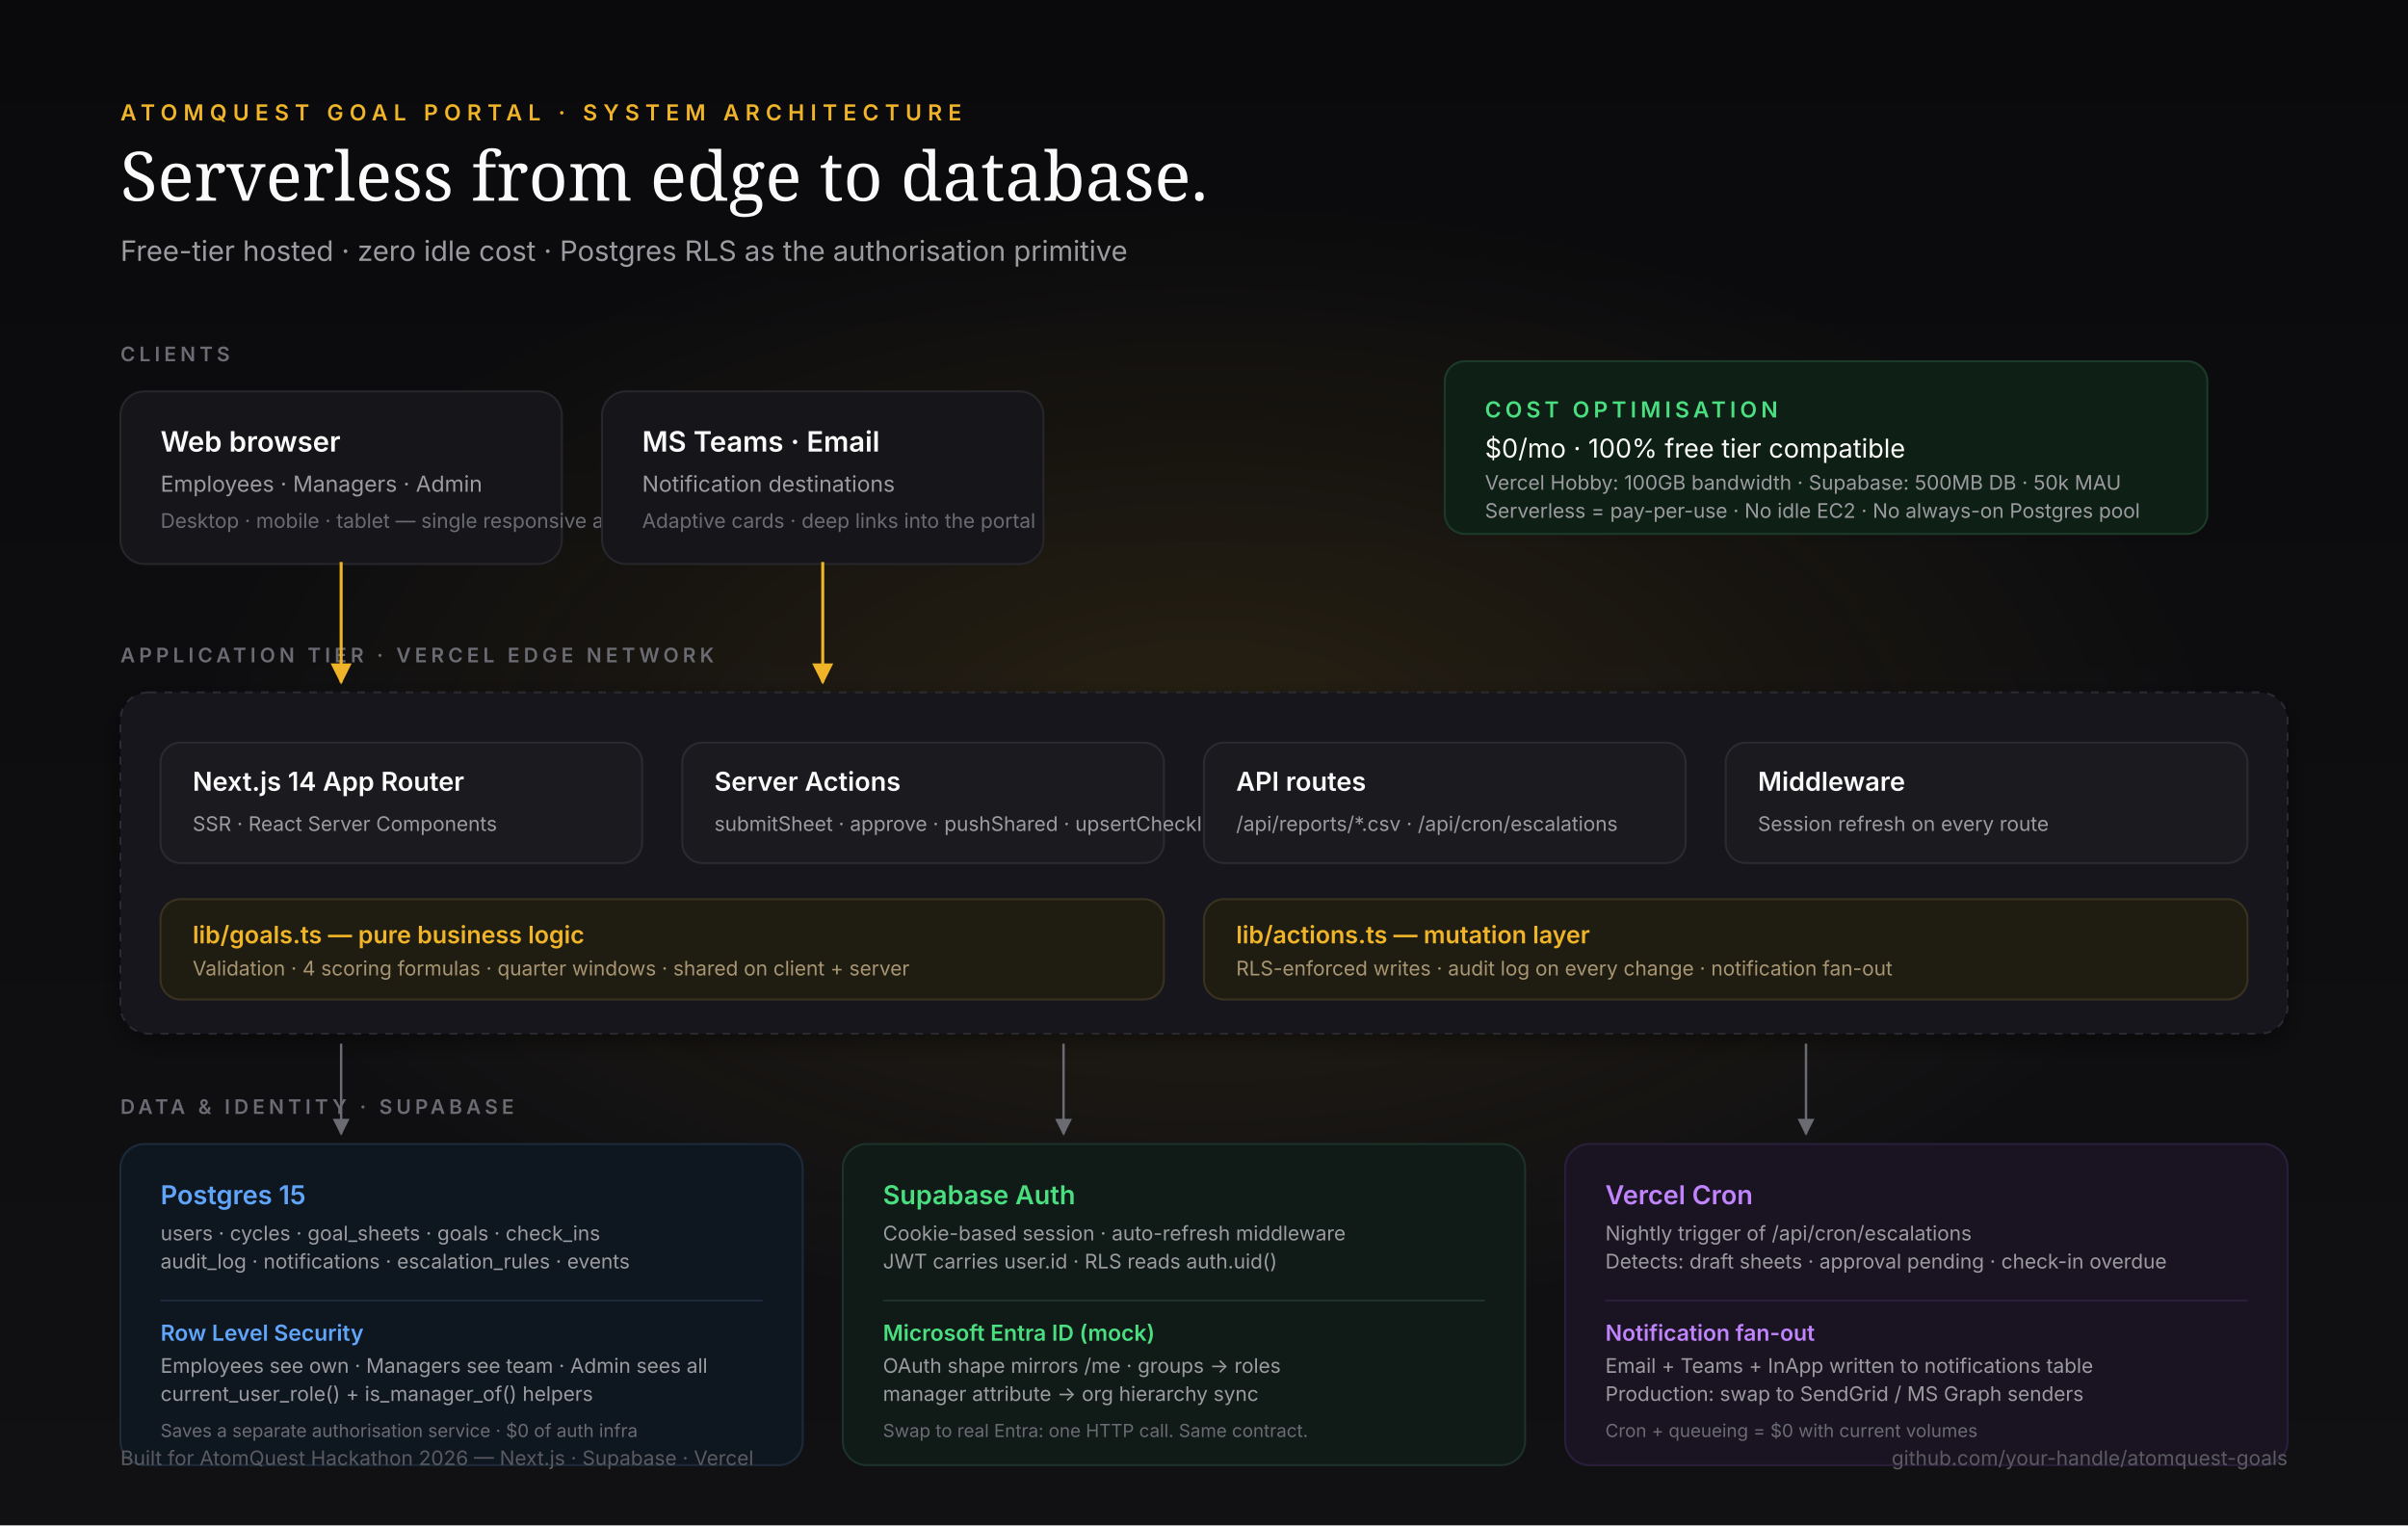
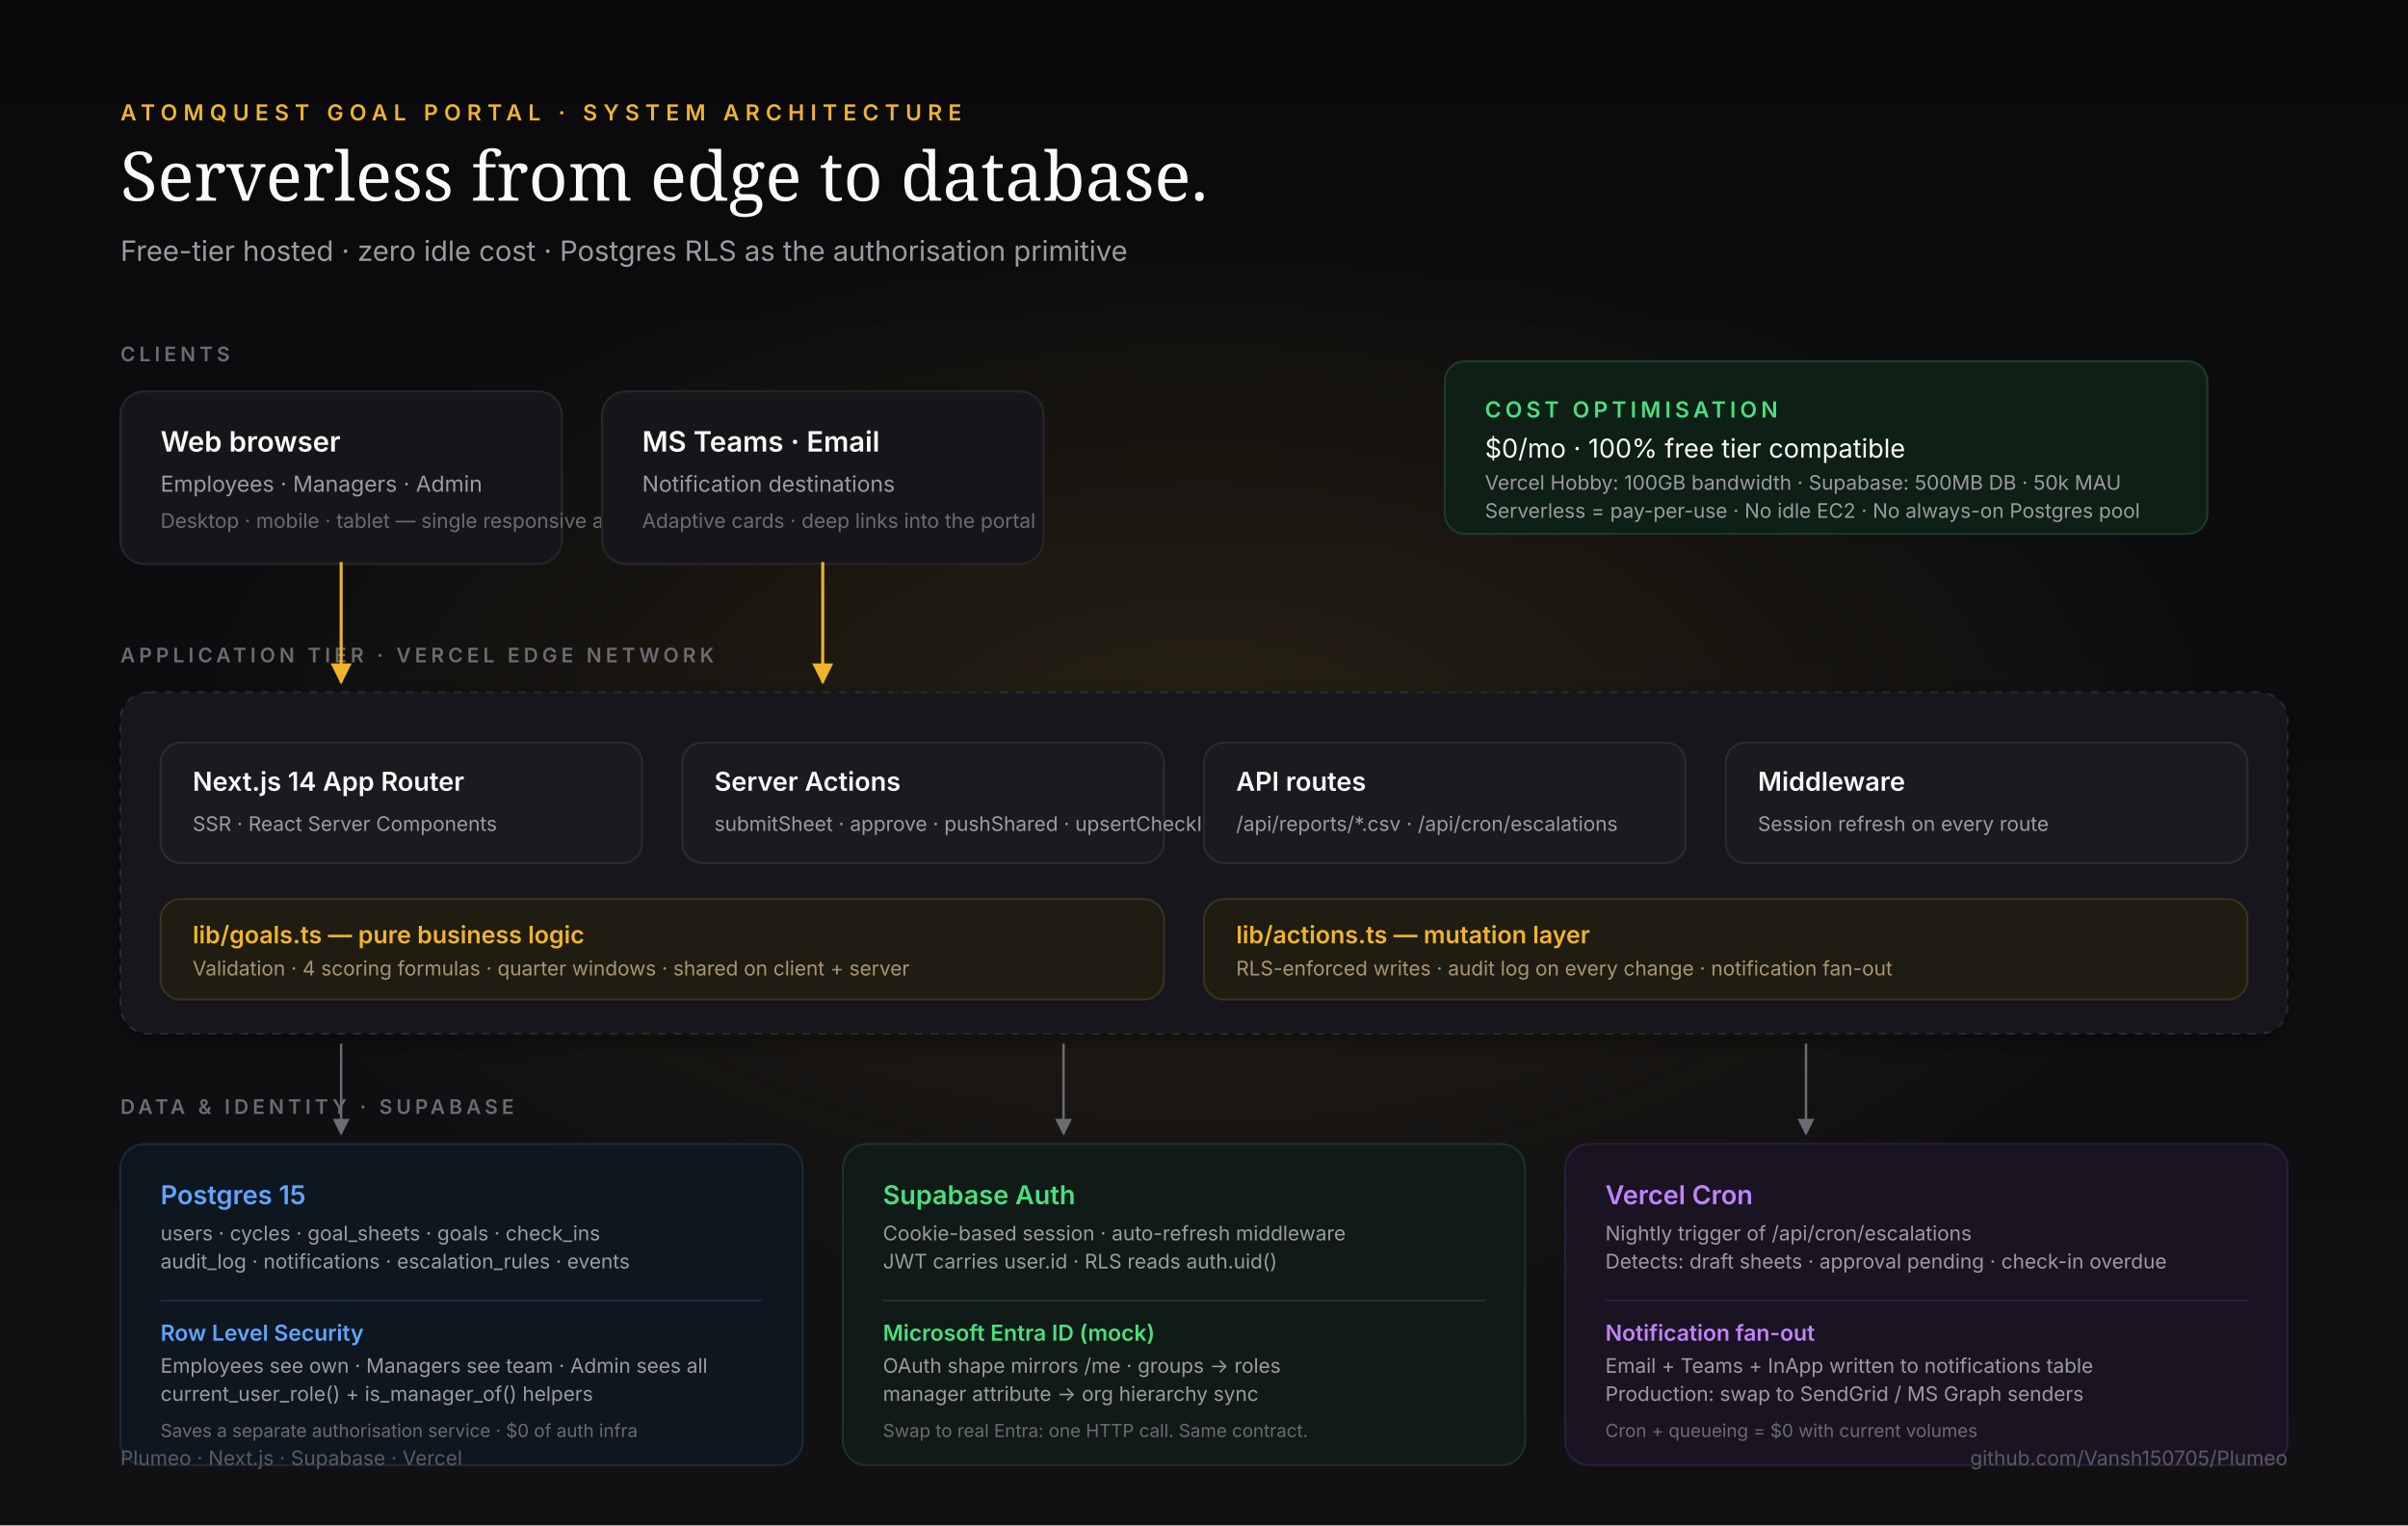
<svg xmlns="http://www.w3.org/2000/svg" viewBox="0 0 1200 760" font-family="-apple-system,BlinkMacSystemFont,'Segoe UI',system-ui,sans-serif">
  <defs>
    <linearGradient id="bg" x1="0" y1="0" x2="0" y2="1">
      <stop offset="0%" stop-color="#0a0a0c" />
      <stop offset="100%" stop-color="#111114" />
    </linearGradient>
    <linearGradient id="gold" x1="0" y1="0" x2="1" y2="0">
      <stop offset="0%" stop-color="#f0b429" />
      <stop offset="100%" stop-color="#d99917" />
    </linearGradient>
    <radialGradient id="glow" cx="50%" cy="50%" r="50%">
      <stop offset="0%" stop-color="#f0b429" stop-opacity="0.12" />
      <stop offset="100%" stop-color="#f0b429" stop-opacity="0" />
    </radialGradient>
    <marker id="arrow" viewBox="0 0 10 10" refX="9" refY="5" markerWidth="7" markerHeight="7" orient="auto-start-reverse">
      <path d="M 0 0 L 10 5 L 0 10 z" fill="#f0b429" />
    </marker>
    <marker id="arrow-mute" viewBox="0 0 10 10" refX="9" refY="5" markerWidth="7" markerHeight="7" orient="auto-start-reverse">
      <path d="M 0 0 L 10 5 L 0 10 z" fill="#6b6b73" />
    </marker>
    <filter id="soft-shadow" x="-20%" y="-20%" width="140%" height="140%">
      <feGaussianBlur in="SourceAlpha" stdDeviation="6" />
      <feOffset dx="0" dy="4" result="offsetblur" />
      <feComponentTransfer>
        <feFuncA type="linear" slope="0.4" />
      </feComponentTransfer>
      <feMerge>
        <feMergeNode />
        <feMergeNode in="SourceGraphic" />
      </feMerge>
    </filter>
  </defs>
  <rect width="1200" height="760" fill="url(#bg)" />
  <ellipse cx="600" cy="380" rx="500" ry="280" fill="url(#glow)" />
  <text x="60" y="60" fill="#f0b429" font-size="11" font-weight="600" letter-spacing="3">ATOMQUEST GOAL PORTAL · SYSTEM ARCHITECTURE</text>
  <text x="60" y="100" fill="#fafafa" font-size="34" font-family="Instrument Serif, Georgia, serif">Serverless from edge to database.</text>
  <text x="60" y="130" fill="#9b9ba0" font-size="14">Free-tier hosted · zero idle cost · Postgres RLS as the authorisation primitive</text>
  <g transform="translate(60,180)">
    <text x="0" y="0" fill="#6b6b73" font-size="10" font-weight="600" letter-spacing="2">CLIENTS</text>
    <g transform="translate(0,15)">
      <rect width="220" height="86" rx="12" fill="#16161a" stroke="#26262b" stroke-width="1" />
      <text x="20" y="30" fill="#fafafa" font-size="14" font-weight="600">Web browser</text>
      <text x="20" y="50" fill="#9b9ba0" font-size="11">Employees · Managers · Admin</text>
      <text x="20" y="68" fill="#6b6b73" font-size="10">Desktop · mobile · tablet — single responsive app</text>
    </g>
    <g transform="translate(240,15)">
      <rect width="220" height="86" rx="12" fill="#16161a" stroke="#26262b" stroke-width="1" />
      <text x="20" y="30" fill="#fafafa" font-size="14" font-weight="600">MS Teams · Email</text>
      <text x="20" y="50" fill="#9b9ba0" font-size="11">Notification destinations</text>
      <text x="20" y="68" fill="#6b6b73" font-size="10">Adaptive cards · deep links into the portal</text>
    </g>
  </g>
  <g transform="translate(60,330)">
    <text x="0" y="0" fill="#6b6b73" font-size="10" font-weight="600" letter-spacing="2">APPLICATION TIER · VERCEL EDGE NETWORK</text>
    <rect x="0" y="15" width="1080" height="170" rx="14" fill="#13131a" stroke="#2a2a30" stroke-width="1" stroke-dasharray="4 4" filter="url(#soft-shadow)" />
    <g transform="translate(20,40)">
      <rect width="240" height="60" rx="10" fill="#1a1a1f" stroke="#2a2a30" />
      <text x="16" y="24" fill="#fafafa" font-size="13" font-weight="600">Next.js 14 App Router</text>
      <text x="16" y="44" fill="#9b9ba0" font-size="10">SSR · React Server Components</text>
    </g>
    <g transform="translate(280,40)">
      <rect width="240" height="60" rx="10" fill="#1a1a1f" stroke="#2a2a30" />
      <text x="16" y="24" fill="#fafafa" font-size="13" font-weight="600">Server Actions</text>
      <text x="16" y="44" fill="#9b9ba0" font-size="10">submitSheet · approve · pushShared · upsertCheckIn</text>
    </g>
    <g transform="translate(540,40)">
      <rect width="240" height="60" rx="10" fill="#1a1a1f" stroke="#2a2a30" />
      <text x="16" y="24" fill="#fafafa" font-size="13" font-weight="600">API routes</text>
      <text x="16" y="44" fill="#9b9ba0" font-size="10">/api/reports/*.csv · /api/cron/escalations</text>
    </g>
    <g transform="translate(800,40)">
      <rect width="260" height="60" rx="10" fill="#1a1a1f" stroke="#2a2a30" />
      <text x="16" y="24" fill="#fafafa" font-size="13" font-weight="600">Middleware</text>
      <text x="16" y="44" fill="#9b9ba0" font-size="10">Session refresh on every route</text>
    </g>
    <g transform="translate(20,118)">
      <rect width="500" height="50" rx="10" fill="#1f1c12" stroke="#3a3220" />
      <text x="16" y="22" fill="#f0b429" font-size="12" font-weight="600">lib/goals.ts — pure business logic</text>
      <text x="16" y="38" fill="#a89572" font-size="10">Validation · 4 scoring formulas · quarter windows · shared on client + server</text>
    </g>
    <g transform="translate(540,118)">
      <rect width="520" height="50" rx="10" fill="#1f1c12" stroke="#3a3220" />
      <text x="16" y="22" fill="#f0b429" font-size="12" font-weight="600">lib/actions.ts — mutation layer</text>
      <text x="16" y="38" fill="#a89572" font-size="10">RLS-enforced writes · audit log on every change · notification fan-out</text>
    </g>
  </g>
  <g transform="translate(60,555)">
    <text x="0" y="0" fill="#6b6b73" font-size="10" font-weight="600" letter-spacing="2">DATA &amp; IDENTITY · SUPABASE</text>
    <g transform="translate(0,15)">
      <rect width="340" height="160" rx="12" fill="#0e1620" stroke="#1c2a3a" />
      <text x="20" y="30" fill="#60a5fa" font-size="13" font-weight="600">Postgres 15</text>
      <text x="20" y="48" fill="#9b9ba0" font-size="10">users · cycles · goal_sheets · goals · check_ins</text>
      <text x="20" y="62" fill="#9b9ba0" font-size="10">audit_log · notifications · escalation_rules · events</text>
      <line x1="20" y1="78" x2="320" y2="78" stroke="#1c2a3a" />
      <text x="20" y="98" fill="#60a5fa" font-size="11" font-weight="600">Row Level Security</text>
      <text x="20" y="114" fill="#9b9ba0" font-size="10">Employees see own · Managers see team · Admin sees all</text>
      <text x="20" y="128" fill="#9b9ba0" font-size="10">current_user_role() + is_manager_of() helpers</text>
      <text x="20" y="146" fill="#6b6b73" font-size="9">Saves a separate authorisation service · $0 of auth infra</text>
    </g>
    <g transform="translate(360,15)">
      <rect width="340" height="160" rx="12" fill="#101a17" stroke="#1c322a" />
      <text x="20" y="30" fill="#4ade80" font-size="13" font-weight="600">Supabase Auth</text>
      <text x="20" y="48" fill="#9b9ba0" font-size="10">Cookie-based session · auto-refresh middleware</text>
      <text x="20" y="62" fill="#9b9ba0" font-size="10">JWT carries user.id · RLS reads auth.uid()</text>
      <line x1="20" y1="78" x2="320" y2="78" stroke="#1c322a" />
      <text x="20" y="98" fill="#4ade80" font-size="11" font-weight="600">Microsoft Entra ID (mock)</text>
      <text x="20" y="114" fill="#9b9ba0" font-size="10">OAuth shape mirrors /me · groups → roles</text>
      <text x="20" y="128" fill="#9b9ba0" font-size="10">manager attribute → org hierarchy sync</text>
      <text x="20" y="146" fill="#6b6b73" font-size="9">Swap to real Entra: one HTTP call. Same contract.</text>
    </g>
    <g transform="translate(720,15)">
      <rect width="360" height="160" rx="12" fill="#1a1322" stroke="#2a1f3a" />
      <text x="20" y="30" fill="#c084fc" font-size="13" font-weight="600">Vercel Cron</text>
      <text x="20" y="48" fill="#9b9ba0" font-size="10">Nightly trigger of /api/cron/escalations</text>
      <text x="20" y="62" fill="#9b9ba0" font-size="10">Detects: draft sheets · approval pending · check-in overdue</text>
      <line x1="20" y1="78" x2="340" y2="78" stroke="#2a1f3a" />
      <text x="20" y="98" fill="#c084fc" font-size="11" font-weight="600">Notification fan-out</text>
      <text x="20" y="114" fill="#9b9ba0" font-size="10">Email + Teams + InApp written to notifications table</text>
      <text x="20" y="128" fill="#9b9ba0" font-size="10">Production: swap to SendGrid / MS Graph senders</text>
      <text x="20" y="146" fill="#6b6b73" font-size="9">Cron + queueing = $0 with current volumes</text>
    </g>
  </g>
  <g stroke="#f0b429" stroke-width="1.5" fill="none">
    <path d="M 170 280 L 170 340" marker-end="url(#arrow)" />
    <path d="M 410 280 L 410 340" marker-end="url(#arrow)" />
  </g>
  <g stroke="#6b6b73" stroke-width="1.2" fill="none">
    <path d="M 170 520 L 170 565" marker-end="url(#arrow-mute)" />
    <path d="M 530 520 L 530 565" marker-end="url(#arrow-mute)" />
    <path d="M 900 520 L 900 565" marker-end="url(#arrow-mute)" />
  </g>
  <g transform="translate(720,180)">
    <rect width="380" height="86" rx="10" fill="#0e1f15" stroke="#1c3a2a" />
    <text x="20" y="28" fill="#4ade80" font-size="11" font-weight="600" letter-spacing="2">COST OPTIMISATION</text>
    <text x="20" y="48" fill="#fafafa" font-size="13">$0/mo · 100% free tier compatible</text>
    <text x="20" y="64" fill="#9b9ba0" font-size="10">Vercel Hobby: 100GB bandwidth · Supabase: 500MB DB · 50k MAU</text>
    <text x="20" y="78" fill="#9b9ba0" font-size="10">Serverless = pay-per-use · No idle EC2 · No always-on Postgres pool</text>
  </g>
-   <text x="60" y="730" fill="#5a5a60" font-size="10">Built for AtomQuest Hackathon 2026 — Next.js · Supabase · Vercel</text>
-   <text x="1140" y="730" fill="#5a5a60" font-size="10" text-anchor="end">github.com/your-handle/atomquest-goals</text>
+   <text x="60" y="730" fill="#5a5a60" font-size="10">Plumeo · Next.js · Supabase · Vercel</text>
+   <text x="1140" y="730" fill="#5a5a60" font-size="10" text-anchor="end">github.com/Vansh150705/Plumeo</text>
</svg>
